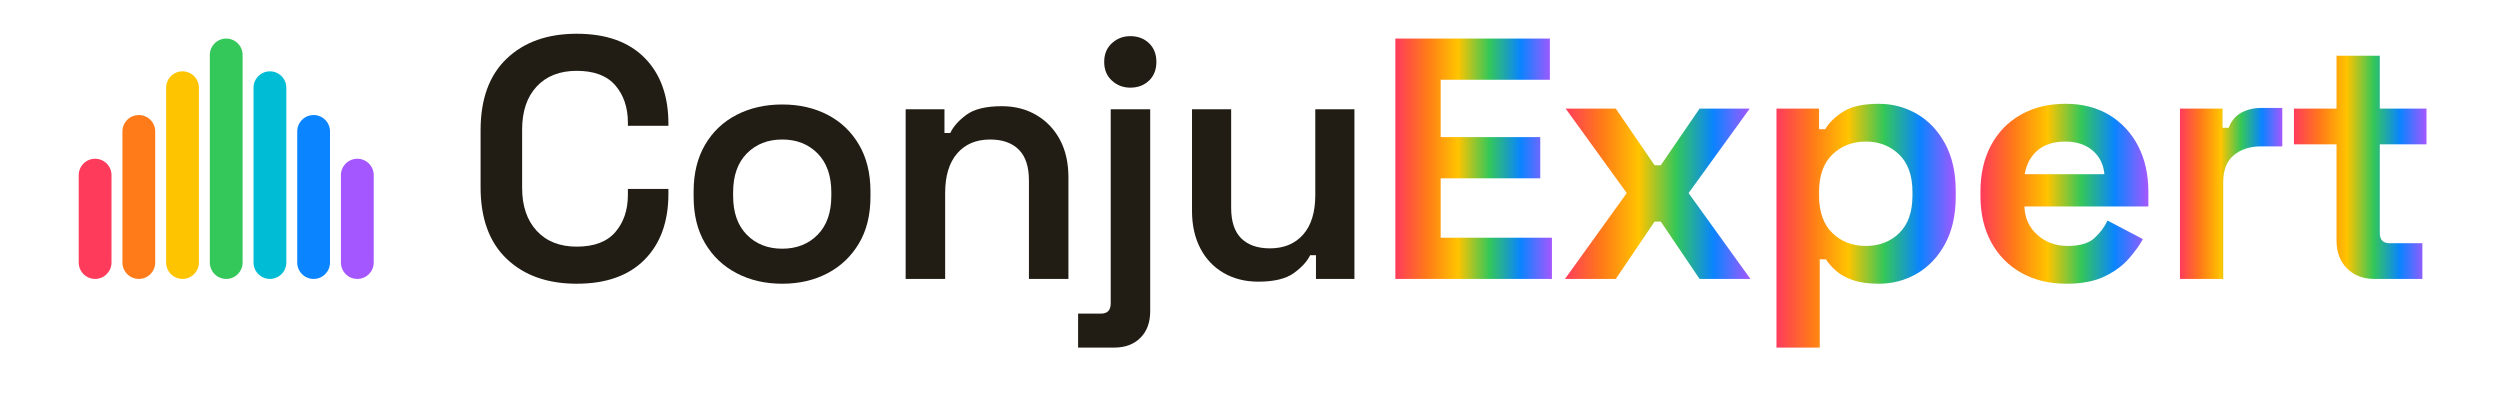
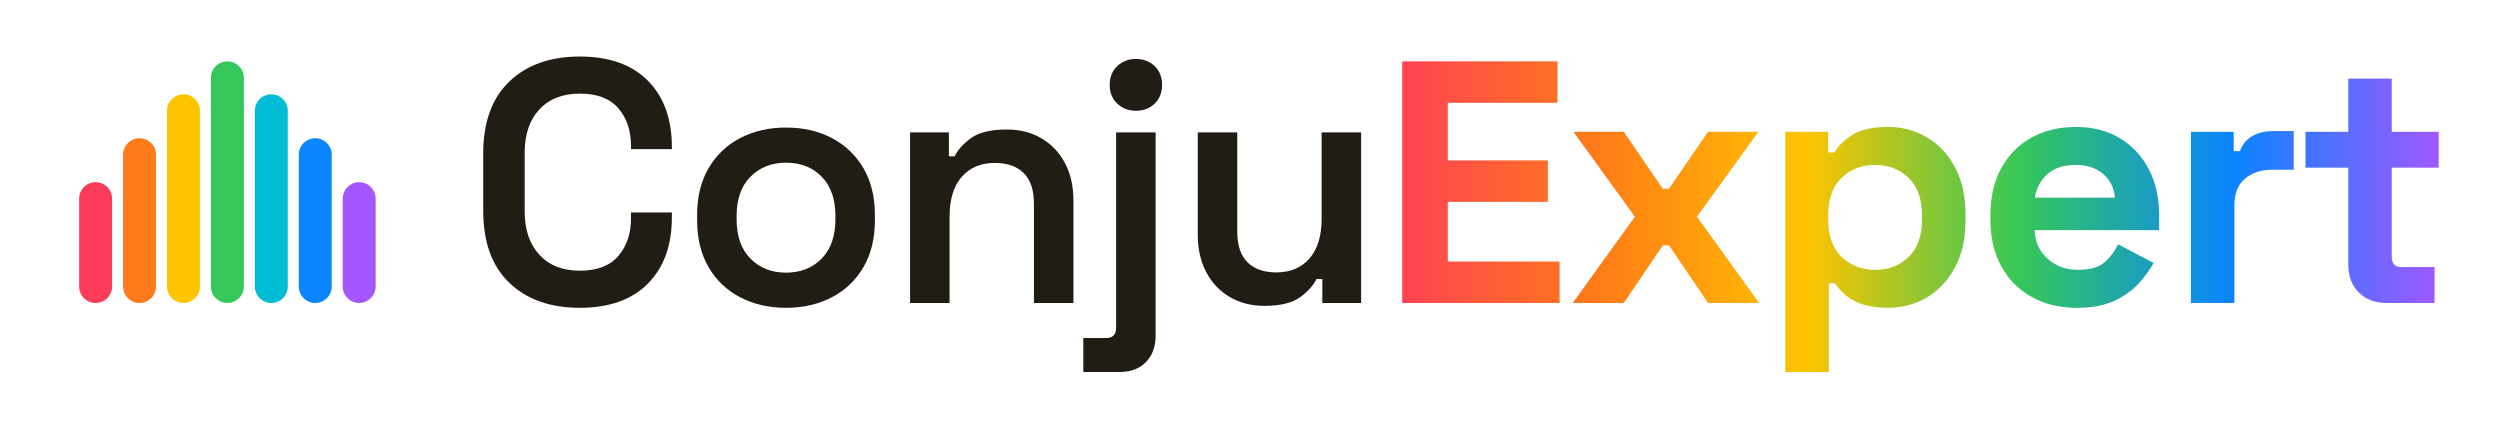
- <svg xmlns="http://www.w3.org/2000/svg" viewBox="0 11.5 389 65" width="389" height="65" role="img" aria-label="ConjuExpert">
+ <svg xmlns="http://www.w3.org/2000/svg" viewBox="0 8 387 66" width="387" height="66" role="img" aria-label="ConjuExpert">
  <defs>
-     <linearGradient id="ceExpert" x1="0" y1="0" x2="1" y2="0">
+     <linearGradient id="ceE" gradientUnits="userSpaceOnUse" x1="213.54" y1="0" x2="378.80" y2="0">
      <stop offset="0" stop-color="#ff3b5c" />
      <stop offset="0.2" stop-color="#ff7a18" />
      <stop offset="0.4" stop-color="#ffc400" />
      <stop offset="0.6" stop-color="#34c759" />
      <stop offset="0.8" stop-color="#0a84ff" />
      <stop offset="1" stop-color="#a557ff" />
    </linearGradient>
  </defs>
  <g transform="translate(8,9) scale(1.7)">
    <rect x="2.5" y="16" width="3" height="11" rx="1.5" fill="#ff3b5c" />
    <rect x="6.5" y="12" width="3" height="15" rx="1.5" fill="#ff7a18" />
    <rect x="10.5" y="8" width="3" height="19" rx="1.5" fill="#ffc400" />
    <rect x="14.5" y="5" width="3" height="22" rx="1.5" fill="#34c759" />
    <rect x="18.5" y="8" width="3" height="19" rx="1.5" fill="#00bcd4" />
    <rect x="22.5" y="12" width="3" height="15" rx="1.5" fill="#0a84ff" />
    <rect x="26.5" y="16" width="3" height="11" rx="1.5" fill="#a557ff" />
  </g>
-   <path transform="translate(72.00, 54.9) scale(0.05343, -0.05343)" d="M332 -14Q204 -14 128 58.5Q52 131 52 267L52 433Q52 569 128 641.5Q204 714 332 714Q460 714 529.5 644Q599 574 599 452L599 446L481 446L481 455Q481 521 444.5 563.5Q408 606 332 606Q258 606 215.5 560.5Q173 515 173 435L173 265Q173 186 215.5 140Q258 94 332 94Q408 94 444.5 136.5Q481 179 481 245L481 262L599 262L599 248Q599 126 529.5 56Q460 -14 332 -14Z" fill="#211d15" />
-   <path transform="translate(105.31, 54.9) scale(0.05343, -0.05343)" d="M307 -14Q233 -14 174.5 16.5Q116 47 82.5 103.5Q49 160 49 239L49 255Q49 334 82.5 391Q116 448 174.5 478Q233 508 307 508Q381 508 439 478Q497 448 530.5 391Q564 334 564 255L564 239Q564 160 530.5 103.5Q497 47 439 16.5Q381 -14 307 -14ZM307 88Q370 88 410 128.5Q450 169 450 242L450 252Q450 325 410 365.5Q370 406 307 406Q244 406 204 365.5Q164 325 164 252L164 242Q164 169 204 128.5Q244 88 307 88Z" fill="#211d15" />
-   <path transform="translate(137.02, 54.9) scale(0.05343, -0.05343)" d="M73 0L73 494L186 494L186 425L203 425Q216 453 250 478Q284 503 353 503Q410 503 454 477Q498 451 522.5 405Q547 359 547 296L547 0L432 0L432 287Q432 347 402.5 376.5Q373 406 319 406Q258 406 223 365.5Q188 325 188 250L188 0Z" fill="#211d15" />
-   <path transform="translate(168.82, 54.9) scale(0.05343, -0.05343)" d="M-20 -200L-20 -101L47 -101Q75 -101 75 -71L75 494L190 494L190 -94Q190 -143 161.5 -171.5Q133 -200 85 -200ZM132 557Q101 557 78.5 577.5Q56 598 56 632Q56 666 78.5 686.5Q101 707 132 707Q165 707 186.5 686.5Q208 666 208 632Q208 598 186.5 577.5Q165 557 132 557Z" fill="#211d15" />
-   <path transform="translate(181.79, 54.9) scale(0.05343, -0.05343)" d="M262 -8Q205 -8 161 17.5Q117 43 93 89.5Q69 136 69 198L69 494L183 494L183 207Q183 147 212.5 118Q242 89 296 89Q357 89 392.5 129Q428 169 428 244L428 494L542 494L542 0L430 0L430 69L413 69Q400 42 365.5 17Q331 -8 262 -8Z" fill="#211d15" />
-   <path transform="translate(213.59, 54.9) scale(0.05343, -0.05343)" d="M66 0L66 700L516 700L516 580L198 580L198 413L488 413L488 293L198 293L198 120L522 120L522 0Z" fill="url(#ceExpert)" />
-   <path transform="translate(242.12, 54.9) scale(0.05343, -0.05343)" d="M26 0L206 250L28 496L174 496L287 331L305 331L418 496L564 496L386 250L566 0L418 0L305 167L287 167L174 0Z" fill="url(#ceExpert)" />
-   <path transform="translate(272.68, 54.9) scale(0.05343, -0.05343)" d="M70 -200L70 496L194 496L194 436L212 436Q229 465 265 487.5Q301 510 368 510Q428 510 479 480.5Q530 451 561 394Q592 337 592 256L592 240Q592 159 561 102Q530 45 479 15.5Q428 -14 368 -14Q323 -14 292.5 -3.5Q262 7 243.5 23.5Q225 40 214 57L196 57L196 -200ZM330 96Q389 96 427.5 133.5Q466 171 466 243L466 253Q466 325 427 362.5Q388 400 330 400Q272 400 233 362.5Q194 325 194 253L194 243Q194 171 233 133.5Q272 96 330 96Z" fill="url(#ceExpert)" />
-   <path transform="translate(305.70, 54.9) scale(0.05343, -0.05343)" d="M296 -14Q222 -14 165.5 17.5Q109 49 77.5 106.5Q46 164 46 242L46 254Q46 332 77 389.5Q108 447 164 478.5Q220 510 294 510Q367 510 421 477.5Q475 445 505 387.5Q535 330 535 254L535 211L174 211Q176 160 212 128Q248 96 300 96Q353 96 378 119Q403 142 416 170L519 116Q505 90 478.5 59.5Q452 29 408 7.5Q364 -14 296 -14ZM175 305L407 305Q403 348 372.5 374Q342 400 293 400Q242 400 212 374Q182 348 175 305Z" fill="url(#ceExpert)" />
-   <path transform="translate(335.46, 54.9) scale(0.05343, -0.05343)" d="M70 0L70 496L194 496L194 440L212 440Q223 470 248.5 484Q274 498 308 498L368 498L368 386L306 386Q258 386 227 360.5Q196 335 196 282L196 0Z" fill="url(#ceExpert)" />
-   <path transform="translate(355.55, 54.9) scale(0.05343, -0.05343)" d="M260 0Q211 0 180.5 30.5Q150 61 150 112L150 392L26 392L26 496L150 496L150 650L276 650L276 496L412 496L412 392L276 392L276 134Q276 104 304 104L400 104L400 0Z" fill="url(#ceExpert)" />
+   <path fill="#211d15" d="M89.757 55.648Q82.877 55.648 78.84 51.774Q74.802 47.901 74.802 40.641V31.758Q74.802 24.498 78.84 20.625Q82.877 16.751 89.757 16.751Q96.584 16.751 100.295 20.499Q104.006 24.247 104.006 30.772V31.084H97.677V30.577Q97.677 27.04 95.731 24.768Q93.785 22.495 89.757 22.495Q85.765 22.495 83.492 24.942Q81.219 27.389 81.219 31.651V40.748Q81.219 44.966 83.492 47.435Q85.765 49.904 89.757 49.904Q93.785 49.904 95.731 47.609Q97.677 45.315 97.677 41.822V40.888H104.006V41.627Q104.006 48.152 100.295 51.9Q96.584 55.648 89.757 55.648Z" />
+   <path fill="#211d15" d="M121.674 55.648Q117.72 55.648 114.6 54.031Q111.481 52.414 109.697 49.373Q107.913 46.333 107.913 42.105V41.287Q107.913 37.06 109.697 34.019Q111.481 30.978 114.6 29.361Q117.72 27.744 121.674 27.744Q125.628 27.744 128.747 29.361Q131.867 30.978 133.651 34.019Q135.435 37.06 135.435 41.287V42.105Q135.435 46.333 133.651 49.373Q131.867 52.414 128.747 54.031Q125.628 55.648 121.674 55.648ZM121.674 50.206Q125.035 50.206 127.177 48.044Q129.32 45.881 129.32 41.954V41.438Q129.32 37.511 127.199 35.349Q125.079 33.186 121.674 33.186Q118.322 33.186 116.175 35.349Q114.028 37.511 114.028 41.438V41.954Q114.028 45.881 116.175 48.044Q118.322 50.206 121.674 50.206Z" />
+   <path fill="#211d15" d="M140.879 54.9V28.492H146.888V32.199H147.793Q148.49 30.688 150.328 29.367Q152.166 28.046 155.849 28.046Q158.901 28.046 161.23 29.42Q163.559 30.794 164.865 33.26Q166.17 35.725 166.17 39.085V54.9H160.055V39.563Q160.055 36.346 158.469 34.785Q156.883 33.223 154.008 33.223Q150.75 33.223 148.872 35.383Q146.994 37.543 146.994 41.52V54.9Z" />
+   <path fill="#211d15" d="M167.698 65.586V60.32H171.253Q172.777 60.32 172.777 58.718V28.492H178.892V59.938Q178.892 62.523 177.387 64.055Q175.883 65.586 173.314 65.586ZM175.835 25.15Q174.13 25.15 172.954 24.04Q171.778 22.93 171.778 21.138Q171.778 19.336 172.954 18.23Q174.13 17.125 175.835 17.125Q177.592 17.125 178.742 18.23Q179.891 19.336 179.891 21.138Q179.891 22.93 178.742 24.04Q177.592 25.15 175.835 25.15Z" />
+   <path fill="#211d15" d="M195.733 55.346Q192.69 55.346 190.357 53.972Q188.023 52.598 186.718 50.111Q185.412 47.623 185.412 44.307V28.492H191.527V43.829Q191.527 47.036 193.113 48.603Q194.699 50.169 197.574 50.169Q200.832 50.169 202.71 48.009Q204.588 45.849 204.588 41.872V28.492H210.703V54.9H204.695V51.193H203.789Q203.092 52.66 201.254 54.003Q199.416 55.346 195.733 55.346Z" />
+   <path fill="url(#ceE)" d="M217.062 54.9V17.499H241.106V23.911H224.115V32.833H239.61V39.245H224.115V48.488H241.427V54.9Z" />
+   <path fill="url(#ceE)" d="M243.457 54.9 253.074 41.542 243.564 28.399H251.365L257.402 37.215H258.364L264.401 28.399H272.202L262.692 41.542L272.309 54.9H264.401L258.364 45.977H257.402L251.365 54.9Z" />
+   <path fill="url(#ceE)" d="M276.37 65.586V28.399H282.995V31.605H283.957Q284.865 30.055 286.789 28.853Q288.712 27.651 292.292 27.651Q295.498 27.651 298.223 29.227Q300.948 30.803 302.604 33.849Q304.26 36.894 304.26 41.222V42.077Q304.26 46.405 302.604 49.45Q300.948 52.496 298.223 54.072Q295.498 55.648 292.292 55.648Q289.888 55.648 288.258 55.087Q286.628 54.526 285.64 53.644Q284.651 52.763 284.064 51.854H283.102V65.586ZM290.262 49.771Q293.414 49.771 295.471 47.767Q297.528 45.763 297.528 41.917V41.382Q297.528 37.535 295.444 35.532Q293.36 33.528 290.262 33.528Q287.163 33.528 285.079 35.532Q282.995 37.535 282.995 41.382V41.917Q282.995 45.763 285.079 47.767Q287.163 49.771 290.262 49.771Z" />
+   <path fill="url(#ceE)" d="M321.465 55.648Q317.511 55.648 314.492 53.965Q311.473 52.282 309.79 49.21Q308.107 46.137 308.107 41.97V41.329Q308.107 37.161 309.764 34.089Q311.42 31.017 314.412 29.334Q317.404 27.651 321.358 27.651Q325.258 27.651 328.143 29.387Q331.029 31.124 332.632 34.196Q334.234 37.268 334.234 41.329V43.626H314.946Q315.053 46.351 316.977 48.061Q318.9 49.771 321.678 49.771Q324.51 49.771 325.846 48.542Q327.182 47.313 327.876 45.817L333.38 48.702Q332.632 50.091 331.216 51.721Q329.8 53.351 327.449 54.499Q325.098 55.648 321.465 55.648ZM315 38.604H327.395Q327.182 36.306 325.552 34.917Q323.922 33.528 321.304 33.528Q318.579 33.528 316.977 34.917Q315.374 36.306 315 38.604Z" />
+   <path fill="url(#ceE)" d="M339.15 54.9V28.399H345.775V31.391H346.737Q347.325 29.788 348.687 29.04Q350.05 28.292 351.866 28.292H355.072V34.276H351.759Q349.195 34.276 347.539 35.638Q345.882 37.001 345.882 39.833V54.9Z" />
+   <path fill="url(#ceE)" d="M369.391 54.9Q366.773 54.9 365.144 53.27Q363.514 51.641 363.514 48.916V33.955H356.889V28.399H363.514V20.17H370.246V28.399H377.513V33.955H370.246V47.74Q370.246 49.343 371.742 49.343H376.872V54.9Z" />
</svg>
